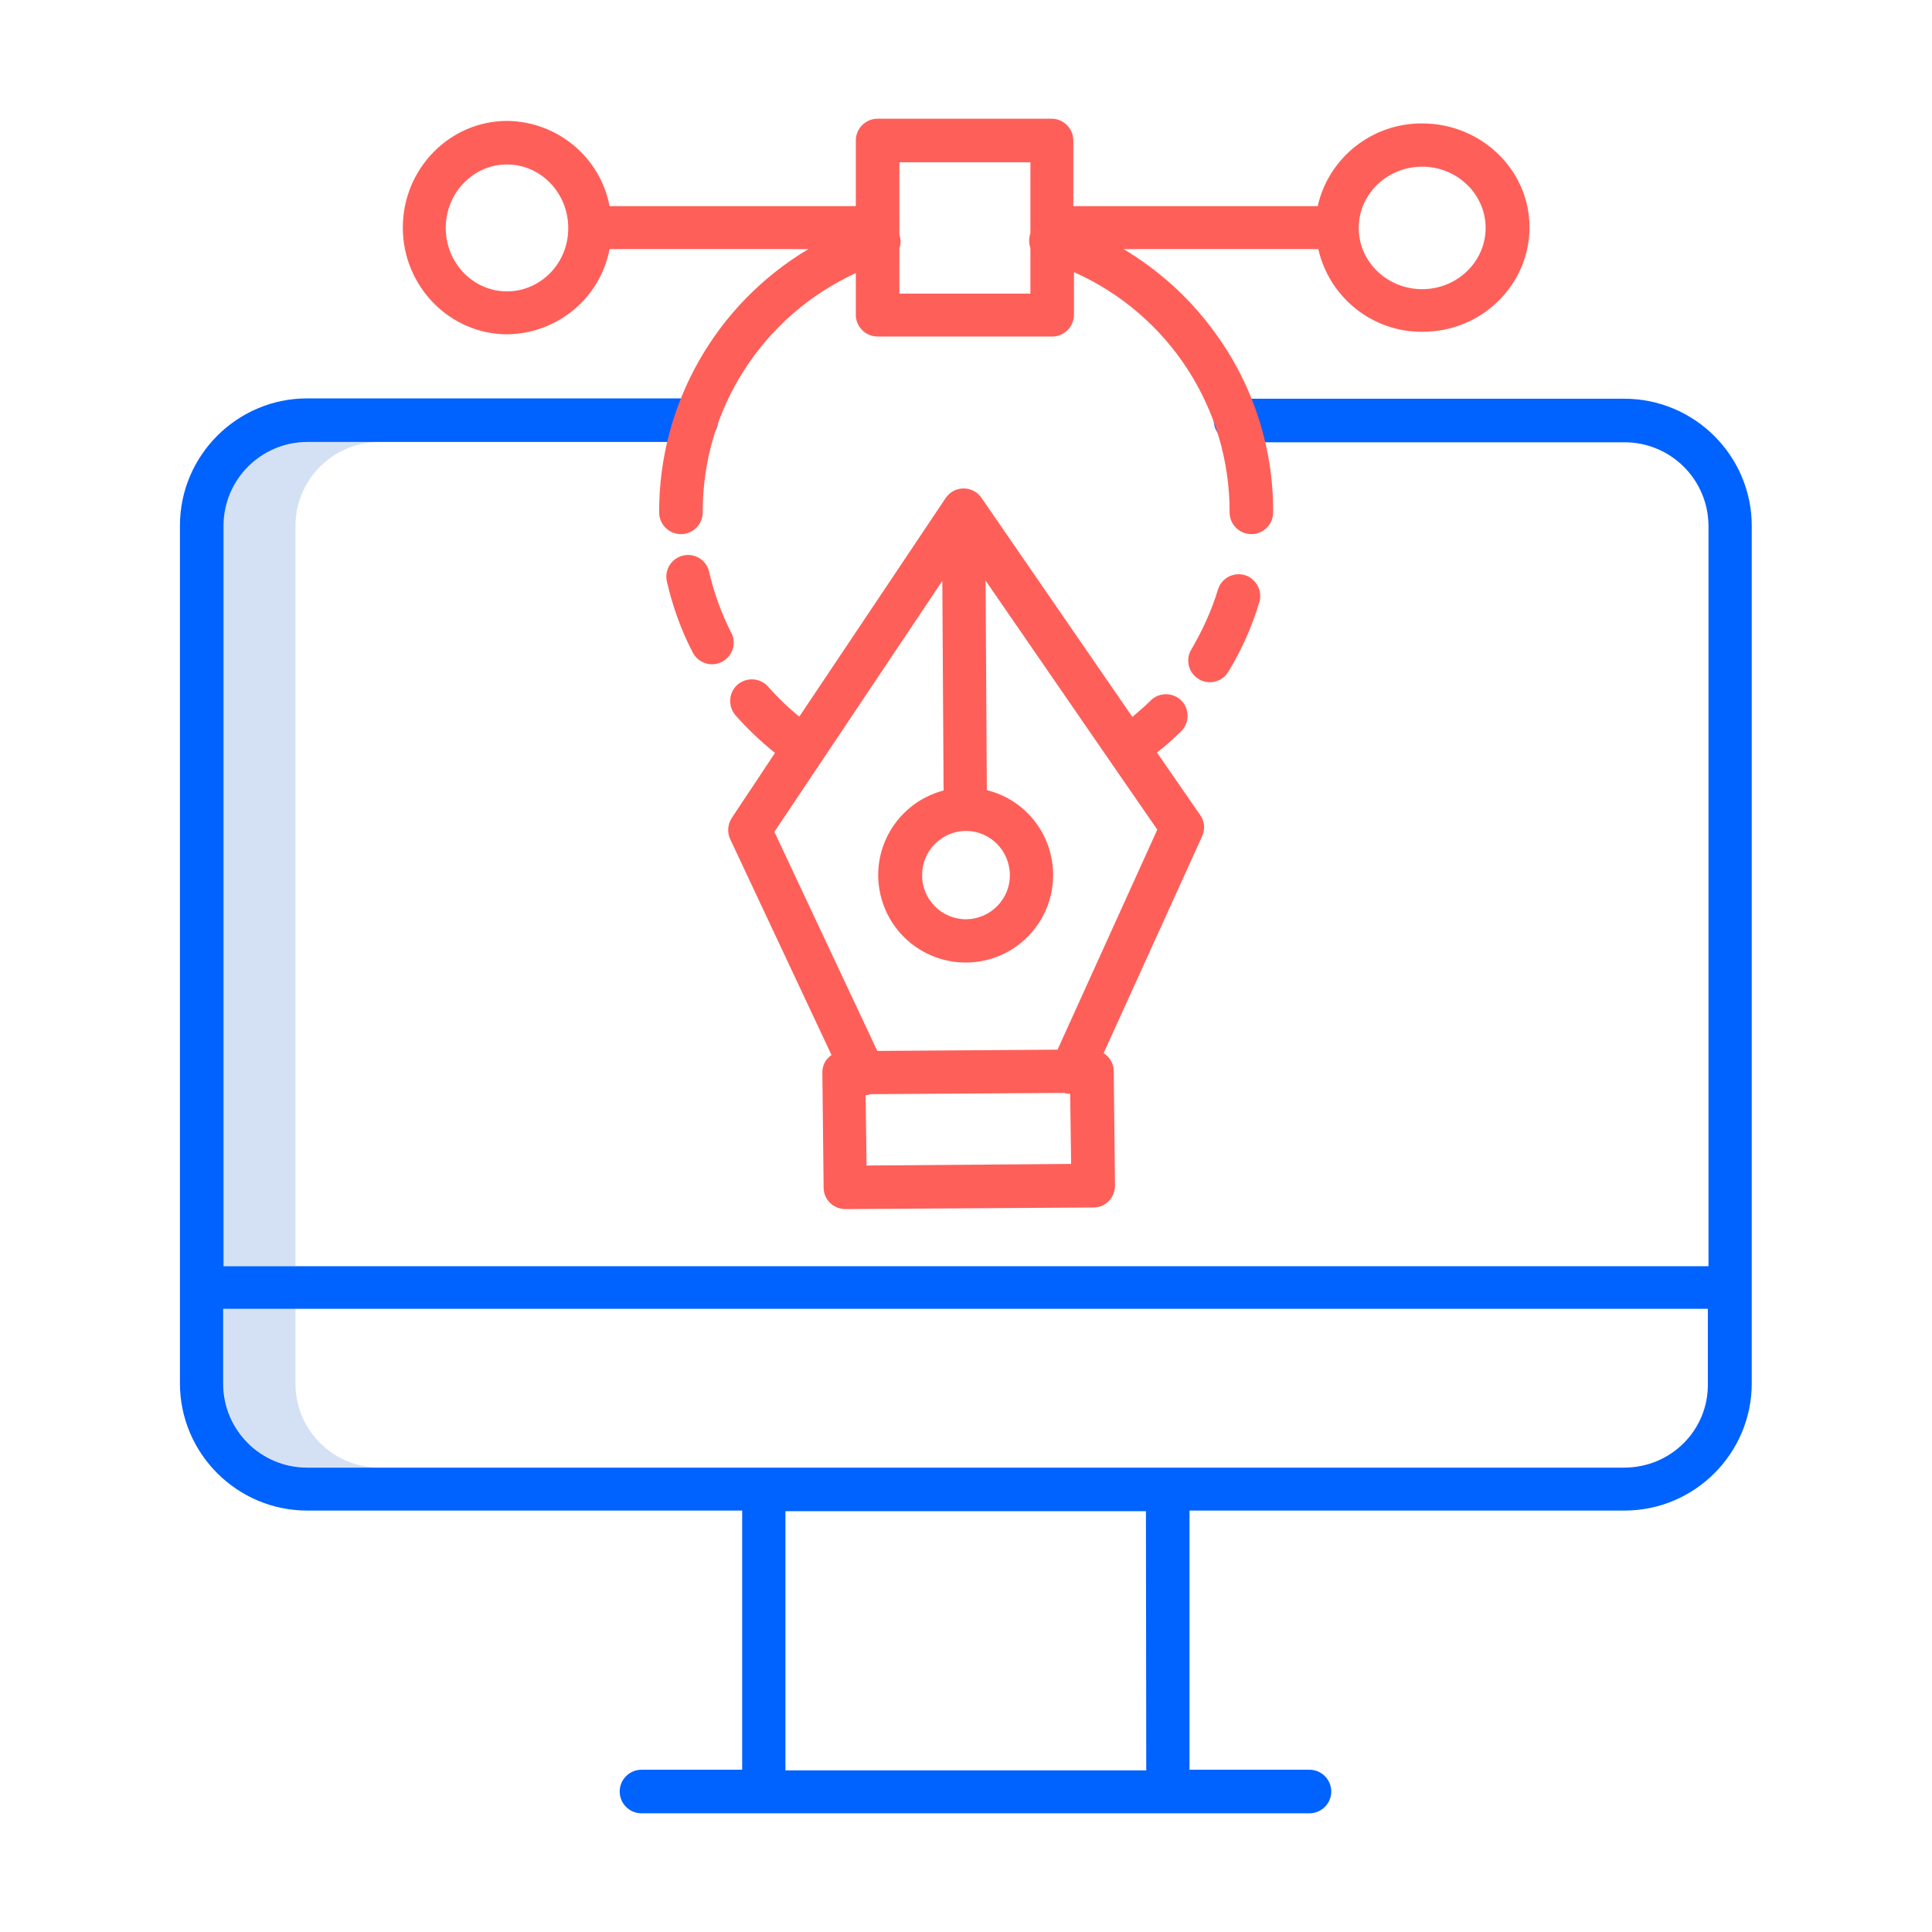
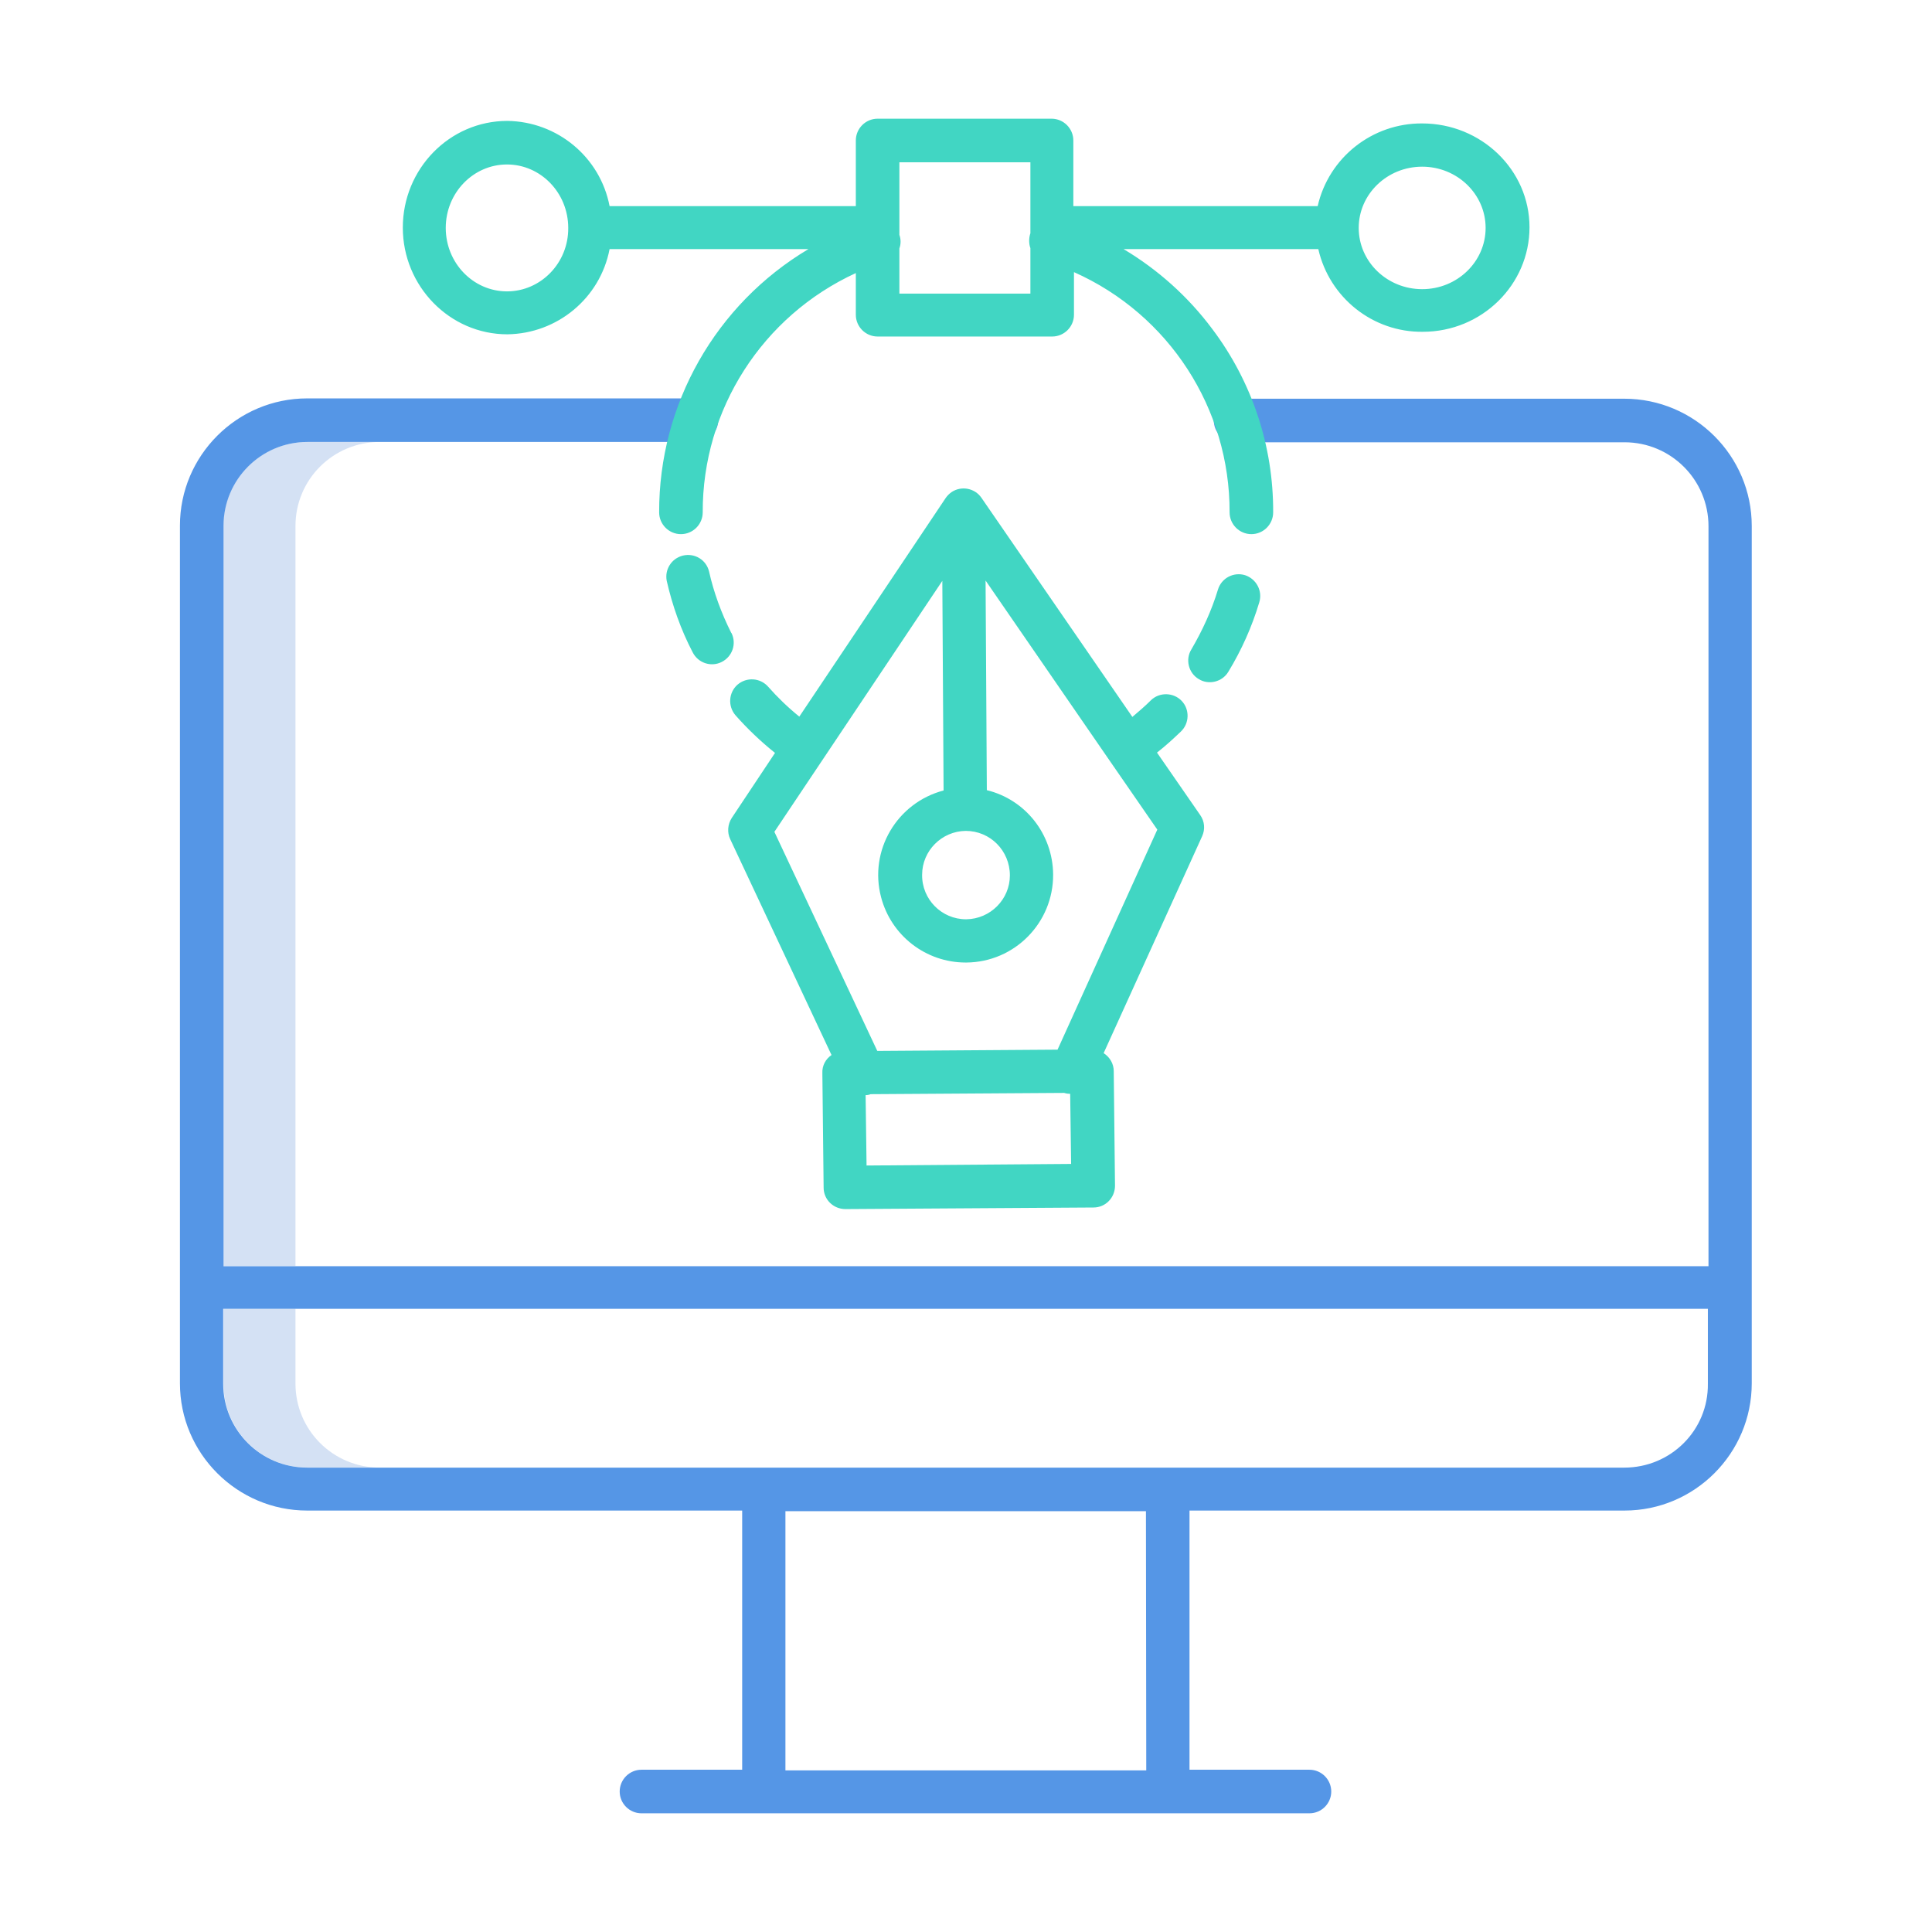
- <svg xmlns="http://www.w3.org/2000/svg" version="1.1" id="Calque_1" x="0px" y="0px" viewBox="0 91 612 612" style="enable-background:new 0 91 612 612;" xml:space="preserve">
+ <svg xmlns="http://www.w3.org/2000/svg" version="1.1" id="Calque_1" x="0px" y="0px" viewBox="0 0 612 612" style="enable-background:new 0 0 612 612;" xml:space="preserve">
  <style type="text/css">
	.st0{fill:#D4E1F4;}
- 	.st1{fill:#0062FF;}
- 	.st2{fill:#FF5F59;}
+ 	.st1{fill:#5596E6;}
+ 	.st2{fill:#41D6C3;}
</style>
  <g>
-     <path class="st0" d="M120.3,231H97.3c-14.7,0-26.6,11.9-26.6,26.6V492h22.9V257.6C93.6,242.9,105.5,231,120.3,231L120.3,231z" />
-     <path class="st0" d="M93.6,529.3v-23.7H70.8v23.7c0,14.7,11.9,26.6,26.6,26.6h22.9C105.5,555.9,93.6,544,93.6,529.3z" />
-     <path class="st1" d="M514.5,217.3H391.4c-3.8,0-6.9,3.1-6.9,6.9c0,3.8,3.1,6.9,6.9,6.9h123.2c14.7,0,26.6,11.9,26.6,26.6v234.4   H70.8V257.6c0-14.7,11.9-26.6,26.6-26.6h123.2c3.8,0,6.9-3.1,6.9-6.9c0-3.8-3.1-6.9-6.9-6.9H97.3c-22.2,0-40.3,18.1-40.3,40.3   v271.7c0,22.2,18.1,40.3,40.3,40.3h137.8v82.1h-31.9c-3.8,0-6.9,3.1-6.9,6.9s3.1,6.9,6.9,6.9h211.6c3.8,0,6.9-3.1,6.9-6.9   s-3.1-6.9-6.9-6.9h-38v-82.1h137.8c22.2,0,40.3-18.1,40.3-40.3V257.6C554.9,235.4,536.8,217.3,514.5,217.3L514.5,217.3z    M363.1,651.8H248.8v-82.1H363L363.1,651.8L363.1,651.8z M514.5,555.9H97.3c-14.7,0-26.6-11.9-26.6-26.6v-23.7H541v23.7   C541.2,544,529.3,555.9,514.5,555.9z" />
+     <path class="st0" d="M120.3,140h-23c-14.7,0-26.6,11.9-26.6,26.6V401h22.9V166.6C93.6,151.9,105.5,140,120.3,140L120.3,140z" />
+     <path class="st0" d="M93.6,438.3v-23.7H70.8v23.7c0,14.7,11.9,26.6,26.6,26.6h22.9C105.5,464.9,93.6,453,93.6,438.3z" />
+     <path class="st1" d="M514.5,126.3H391.4c-3.8,0-6.9,3.1-6.9,6.9c0,3.8,3.1,6.9,6.9,6.9h123.2c14.7,0,26.6,11.9,26.6,26.6v234.4   H70.8V166.6c0-14.7,11.9-26.6,26.6-26.6h123.2c3.8,0,6.9-3.1,6.9-6.9c0-3.8-3.1-6.9-6.9-6.9H97.3c-22.2,0-40.3,18.1-40.3,40.3   v271.7c0,22.2,18.1,40.3,40.3,40.3h137.8v82.1h-31.9c-3.8,0-6.9,3.1-6.9,6.9s3.1,6.9,6.9,6.9h211.6c3.8,0,6.9-3.1,6.9-6.9   s-3.1-6.9-6.9-6.9h-38v-82.1h137.8c22.2,0,40.3-18.1,40.3-40.3V166.6C554.9,144.4,536.8,126.3,514.5,126.3L514.5,126.3z    M363.1,560.8H248.8v-82.1H363L363.1,560.8L363.1,560.8z M514.5,464.9H97.3c-14.7,0-26.6-11.9-26.6-26.6v-23.7H541v23.7   C541.2,453,529.3,464.9,514.5,464.9z" />
    <g>
-       <path class="st2" d="M450.5,130.1c-15.8-0.1-29.6,10.8-33.1,26.2H340v-20.8c0-3.8-3.1-6.9-6.9-6.9H278c-3.8,0-6.9,3.1-6.9,6.9    v20.8h-78c-3-15.6-16.6-26.8-32.4-27c-18.3,0-33.1,15.2-33.1,33.8s14.9,33.8,33.1,33.8c15.8-0.2,29.4-11.4,32.4-27h63    c-29.4,17.5-47.4,49.2-47.3,83.4c0,3.8,3.1,6.9,6.9,6.9c3.8,0,6.9-3.1,6.9-6.9c-0.1-32.6,18.9-62.2,48.5-75.8v13.2    c0,3.8,3.1,6.9,6.9,6.9h55.3c3.8,0,6.9-3.1,6.9-6.9v-13.5c30.1,13.4,49.4,43.2,49.3,76.1c0,3.8,3.1,6.9,6.9,6.9s6.9-3.1,6.9-6.9    c0.1-21-6.7-41.4-19.3-58.1c-7.6-10.2-17.2-18.8-28.1-25.3h61.7c3.5,15.4,17.3,26.4,33.1,26.2c18.7,0,33.8-14.9,33.8-33.1    S469.2,130.1,450.5,130.1L450.5,130.1z M160.6,183.3c-10.7,0-19.4-9-19.4-20.1s8.7-20.1,19.4-20.1s19.4,9,19.4,20.1    C180.1,174.3,171.3,183.3,160.6,183.3z M284.9,184v-14.3c0.5-1.4,0.5-2.9,0-4.3v-0.1v-22.9h41.5v22.5c0,0.1-0.1,0.2-0.1,0.3    c-0.4,1.4-0.4,3,0.1,4.4V184L284.9,184L284.9,184z M450.5,182.6c-11.1,0-20.1-8.7-20.1-19.4s9-19.4,20.1-19.4s20.1,8.7,20.1,19.4    S461.6,182.6,450.5,182.6z" />
-       <path class="st2" d="M231.6,291.4c-3.1-6.2-5.5-12.7-7-19.4c-0.9-3.7-4.6-5.9-8.3-5c-3.6,0.9-5.8,4.4-5.1,8    c1.8,7.9,4.5,15.5,8.2,22.6c1.7,3.4,5.8,4.8,9.2,3.1c3.4-1.7,4.8-5.8,3.1-9.2C231.8,291.5,231.6,291.5,231.6,291.4L231.6,291.4z" />
-       <path class="st2" d="M394.4,273.2c-3.6-1.1-7.5,0.9-8.6,4.6c-2,6.6-4.9,12.9-8.4,18.9c-2,3.2-0.9,7.5,2.3,9.4    c3.2,2,7.5,0.9,9.4-2.3c4.2-6.9,7.5-14.3,9.8-22C400,278.2,398,274.4,394.4,273.2L394.4,273.2z" />
-       <path class="st2" d="M366.5,329.4c2.7-2.1,5.2-4.4,7.6-6.7c2.7-2.6,2.8-7,0.2-9.7c-2.6-2.7-7-2.8-9.7-0.2l-0.1,0.1    c-1.8,1.8-3.8,3.5-5.8,5.2l-47.8-69.4c-2.1-3.1-6.4-3.9-9.5-1.8c-0.7,0.5-1.3,1.1-1.8,1.8L253.2,318c-3.6-2.9-6.9-6.1-9.9-9.5    c-2.5-2.8-6.8-3.1-9.7-0.6c-2.8,2.5-3.1,6.8-0.6,9.7c3.8,4.3,8,8.3,12.5,11.9l-13.7,20.6c-1.3,2-1.5,4.6-0.5,6.7l32.1,68.4    c-1.9,1.3-3,3.4-2.9,5.7l0.4,36.3c0,3.8,3.1,6.8,6.9,6.8l0,0l78.6-0.5c3.8,0,6.8-3.1,6.8-6.9l0,0l-0.4-36.3c0-2.3-1.2-4.4-3.2-5.7    l31.2-68.7c1-2.2,0.8-4.7-0.6-6.7L366.5,329.4z M305.9,354.2L305.9,354.2c7.8,0,14,6.3,14,14.1c0,7.6-6.2,13.8-13.8,13.9H306    c-7.7,0-14-6.3-13.9-14.1C292.1,360.5,298.3,354.3,305.9,354.2z M274.5,460.2l-0.3-22.3c0.6,0,1.1-0.1,1.6-0.3l61.3-0.4    c0.6,0.2,1.3,0.3,1.9,0.3l0.3,22.2L274.5,460.2z M335,423.5l-57.1,0.4l-32.6-69.4l53.2-79.5l0.4,66.4c-14.8,3.9-23.7,19-19.8,33.8    c3.2,12.2,14.2,20.7,26.8,20.7h0.2c15.3-0.1,27.6-12.6,27.5-27.9c-0.1-12.7-8.7-23.7-21-26.7l-0.4-66.4l39.2,56.9l15.2,22    L335,423.5z" />
+       <path class="st2" d="M450.5,39.1c-15.8-0.1-29.6,10.8-33.1,26.2H340V44.5c0-3.8-3.1-6.9-6.9-6.9H278c-3.8,0-6.9,3.1-6.9,6.9v20.8    h-78c-3-15.6-16.6-26.8-32.4-27c-18.3,0-33.1,15.2-33.1,33.8s14.9,33.8,33.1,33.8c15.8-0.2,29.4-11.4,32.4-27h63    c-29.4,17.5-47.4,49.2-47.3,83.4c0,3.8,3.1,6.9,6.9,6.9c3.8,0,6.9-3.1,6.9-6.9c-0.1-32.6,18.9-62.2,48.5-75.8v13.2    c0,3.8,3.1,6.9,6.9,6.9h55.3c3.8,0,6.9-3.1,6.9-6.9V86.2c30.1,13.4,49.4,43.2,49.3,76.1c0,3.8,3.1,6.9,6.9,6.9s6.9-3.1,6.9-6.9    c0.1-21-6.7-41.4-19.3-58.1c-7.6-10.2-17.2-18.8-28.1-25.3h61.7c3.5,15.4,17.3,26.4,33.1,26.2c18.7,0,33.8-14.9,33.8-33.1    S469.2,39.1,450.5,39.1L450.5,39.1z M160.6,92.3c-10.7,0-19.4-9-19.4-20.1s8.7-20.1,19.4-20.1s19.4,9,19.4,20.1    C180.1,83.3,171.3,92.3,160.6,92.3z M284.9,93V78.7c0.5-1.4,0.5-2.9,0-4.3v-0.1V51.4h41.5v22.5c0,0.1-0.1,0.2-0.1,0.3    c-0.4,1.4-0.4,3,0.1,4.4V93H284.9L284.9,93z M450.5,91.6c-11.1,0-20.1-8.7-20.1-19.4s9-19.4,20.1-19.4s20.1,8.7,20.1,19.4    S461.6,91.6,450.5,91.6z" />
+       <path class="st2" d="M231.6,200.4c-3.1-6.2-5.5-12.7-7-19.4c-0.9-3.7-4.6-5.9-8.3-5c-3.6,0.9-5.8,4.4-5.1,8    c1.8,7.9,4.5,15.5,8.2,22.6c1.7,3.4,5.8,4.8,9.2,3.1c3.4-1.7,4.8-5.8,3.1-9.2C231.8,200.5,231.6,200.5,231.6,200.4L231.6,200.4z" />
+       <path class="st2" d="M394.4,182.2c-3.6-1.1-7.5,0.9-8.6,4.6c-2,6.6-4.9,12.9-8.4,18.9c-2,3.2-0.9,7.5,2.3,9.4    c3.2,2,7.5,0.9,9.4-2.3c4.2-6.9,7.5-14.3,9.8-22C400,187.2,398,183.4,394.4,182.2L394.4,182.2z" />
+       <path class="st2" d="M366.5,238.4c2.7-2.1,5.2-4.4,7.6-6.7c2.7-2.6,2.8-7,0.2-9.7c-2.6-2.7-7-2.8-9.7-0.2l-0.1,0.1    c-1.8,1.8-3.8,3.5-5.8,5.2l-47.8-69.4c-2.1-3.1-6.4-3.9-9.5-1.8c-0.7,0.5-1.3,1.1-1.8,1.8L253.2,227c-3.6-2.9-6.9-6.1-9.9-9.5    c-2.5-2.8-6.8-3.1-9.7-0.6c-2.8,2.5-3.1,6.8-0.6,9.7c3.8,4.3,8,8.3,12.5,11.9l-13.7,20.6c-1.3,2-1.5,4.6-0.5,6.7l32.1,68.4    c-1.9,1.3-3,3.4-2.9,5.7l0.4,36.3c0,3.8,3.1,6.8,6.9,6.8l0,0l78.6-0.5c3.8,0,6.8-3.1,6.8-6.9l0,0l-0.4-36.3c0-2.3-1.2-4.4-3.2-5.7    l31.2-68.7c1-2.2,0.8-4.7-0.6-6.7L366.5,238.4z M305.9,263.2L305.9,263.2c7.8,0,14,6.3,14,14.1c0,7.6-6.2,13.8-13.8,13.9H306    c-7.7,0-14-6.3-13.9-14.1C292.1,269.5,298.3,263.3,305.9,263.2z M274.5,369.2l-0.3-22.3c0.6,0,1.1-0.1,1.6-0.3l61.3-0.4    c0.6,0.2,1.3,0.3,1.9,0.3l0.3,22.2L274.5,369.2z M335,332.5l-57.1,0.4l-32.6-69.4l53.2-79.5l0.4,66.4c-14.8,3.9-23.7,19-19.8,33.8    c3.2,12.2,14.2,20.7,26.8,20.7h0.2c15.3-0.1,27.6-12.6,27.5-27.9c-0.1-12.7-8.7-23.7-21-26.7l-0.4-66.4l39.2,56.9l15.2,22    L335,332.5z" />
    </g>
  </g>
</svg>
